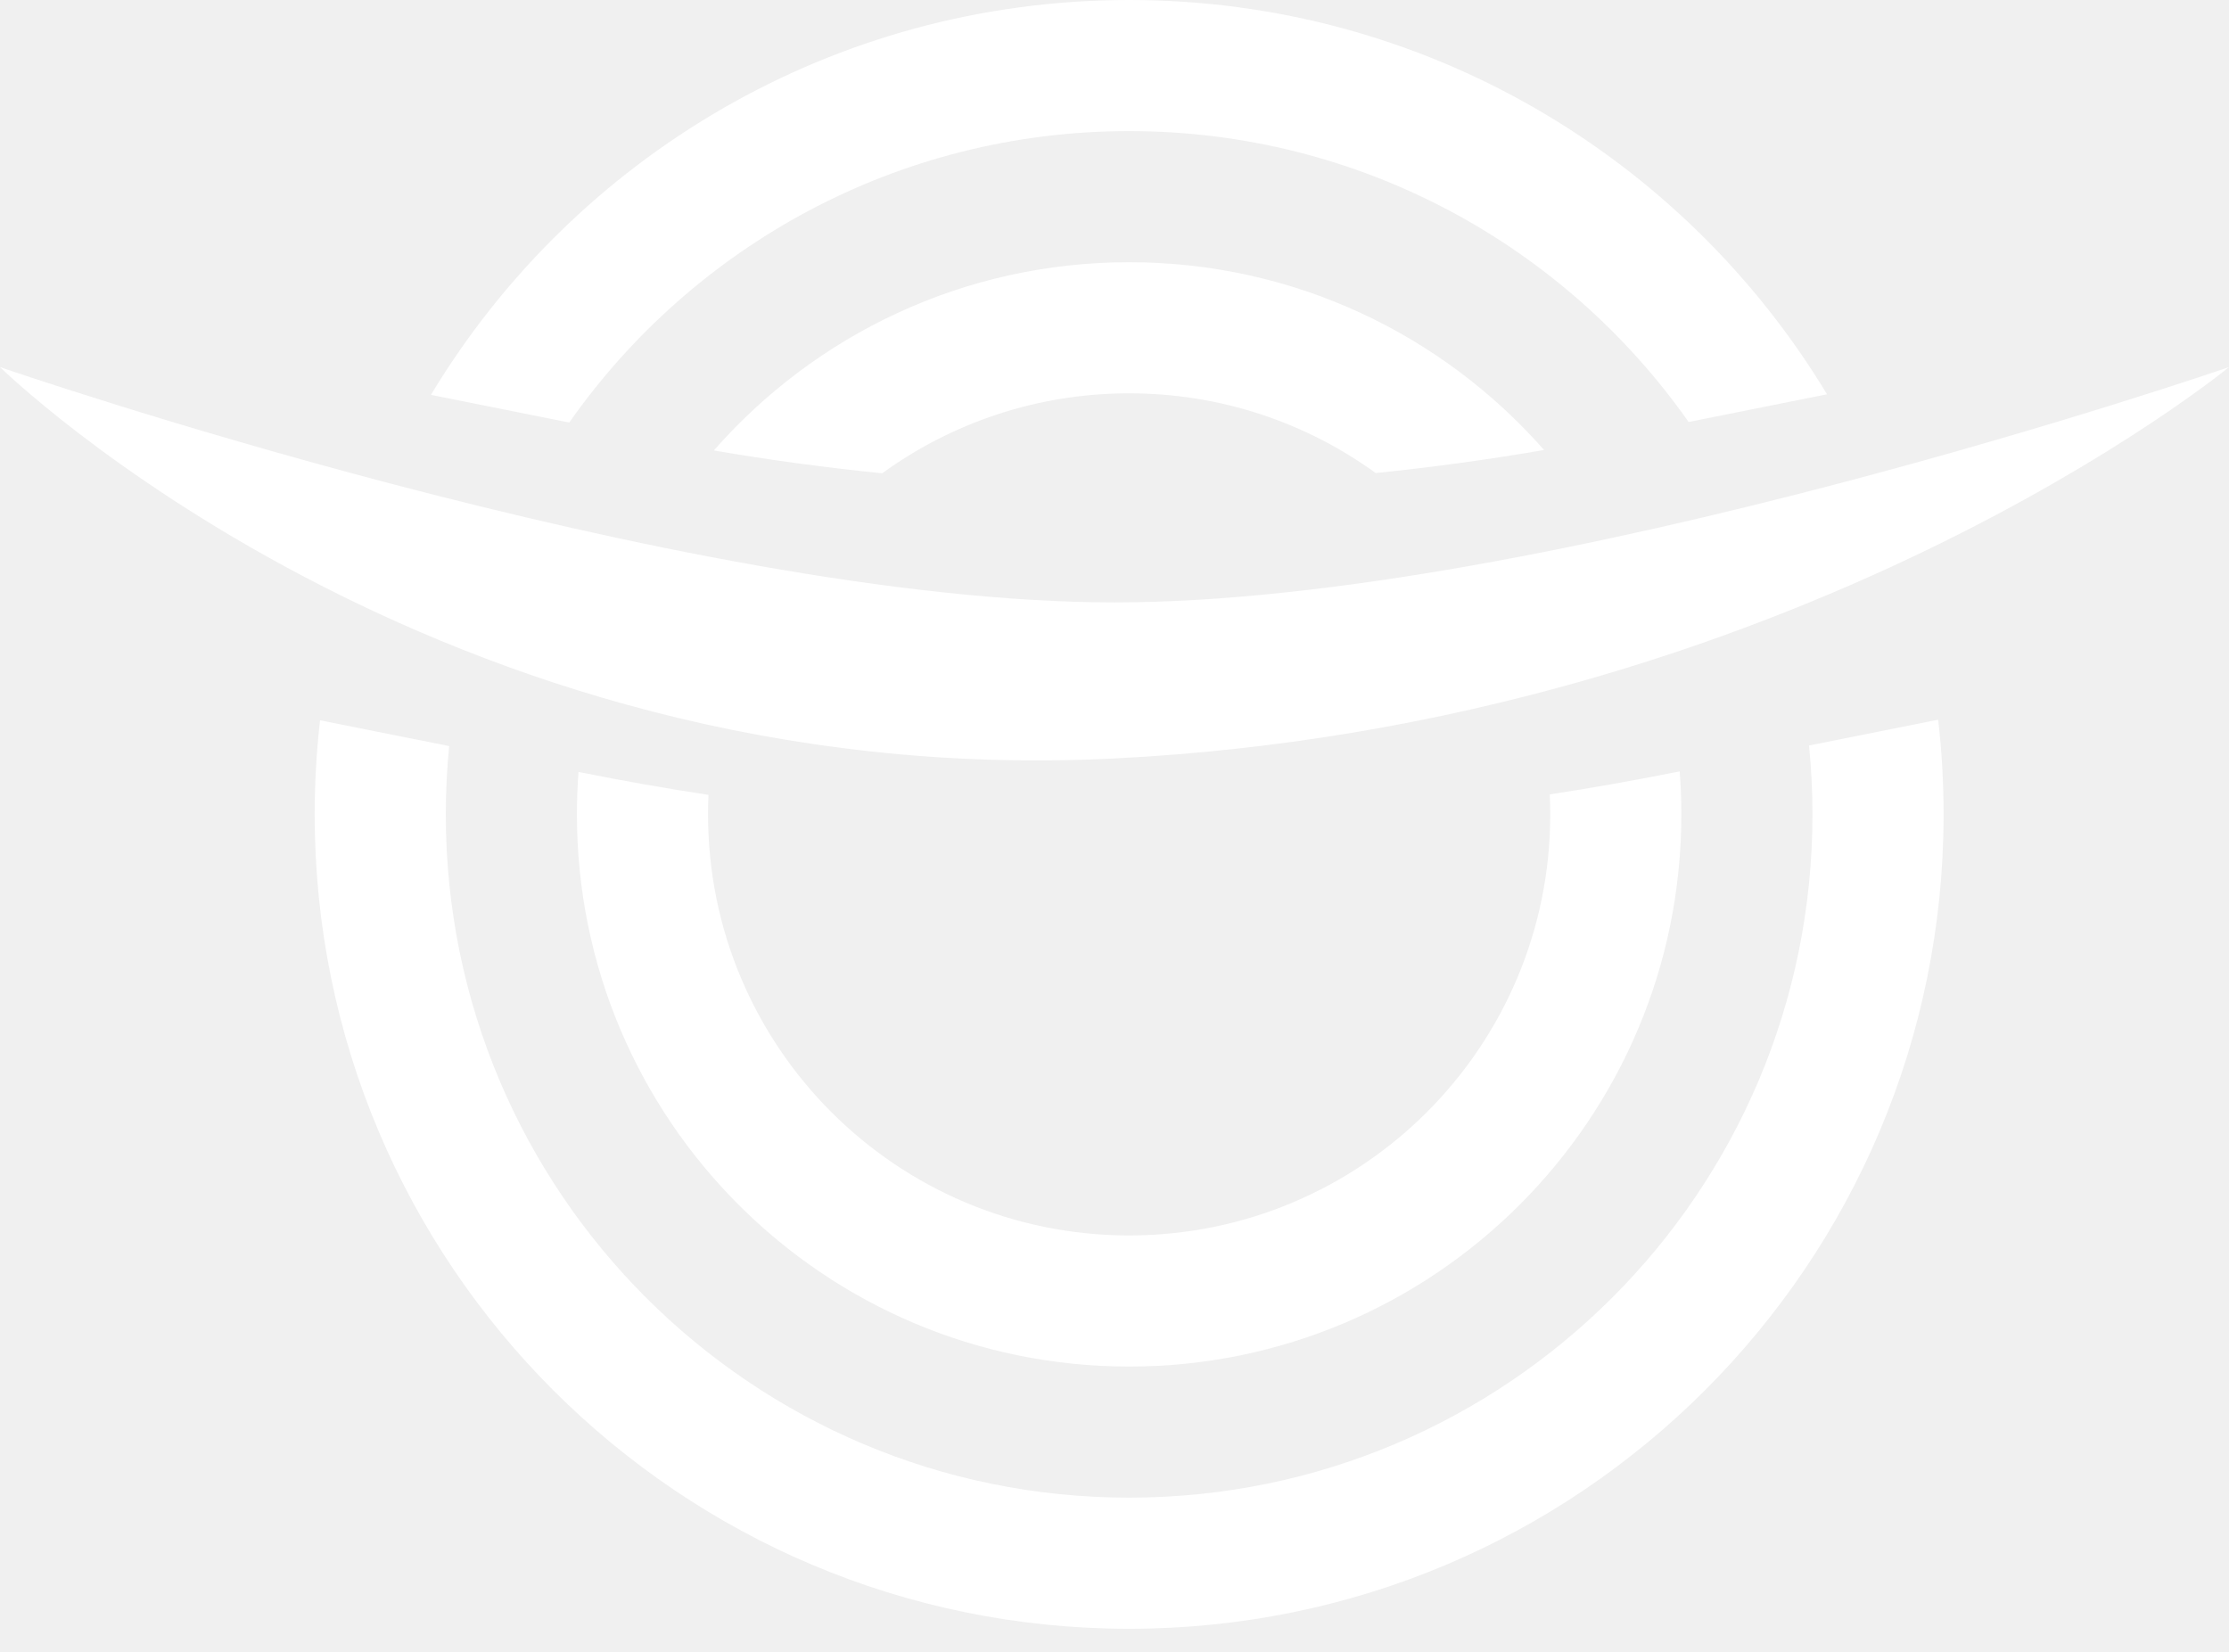
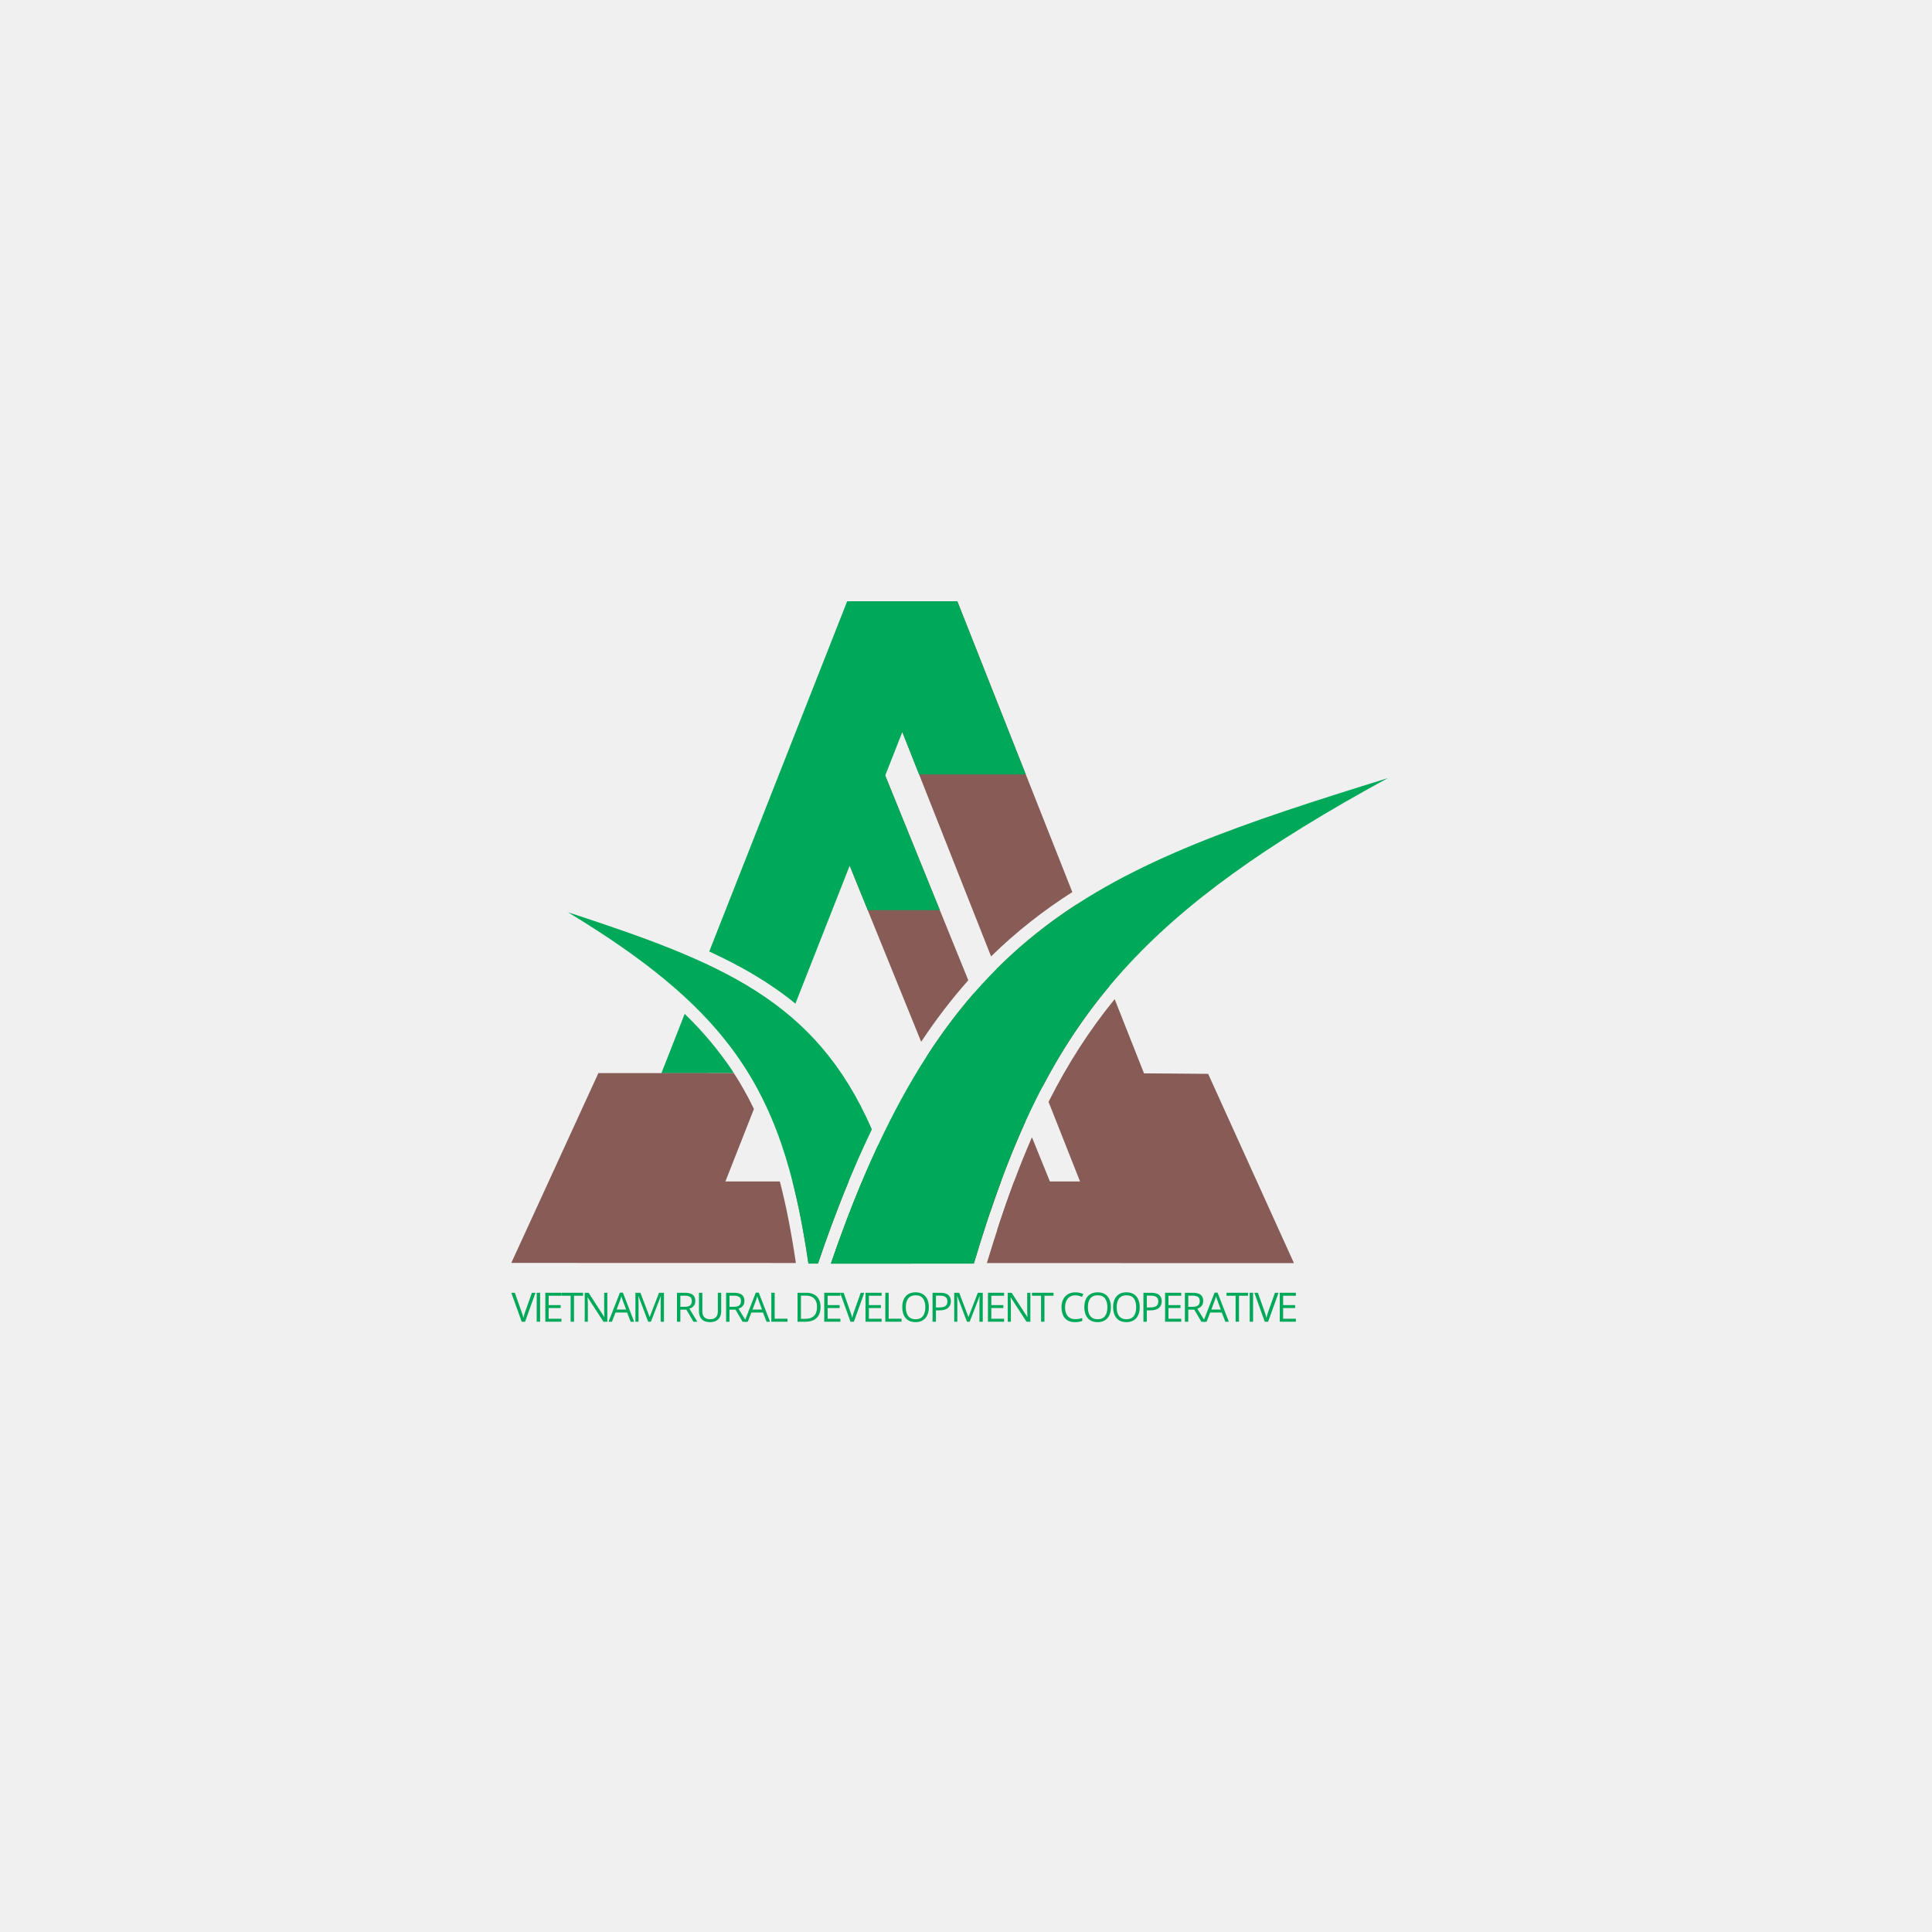
- <svg xmlns="http://www.w3.org/2000/svg" width="85" height="63" viewBox="0 0 85 63" fill="none">
-   <path fill-rule="evenodd" clip-rule="evenodd" d="M27.017 30.314C27.006 30.56 27 30.808 27 31.058C27 39.927 34.189 47.116 43.058 47.116C51.927 47.116 59.116 39.927 59.116 31.058C59.116 30.803 59.11 30.549 59.098 30.296C60.699 30.051 62.295 29.77 63.886 29.451L64.053 29.418C64.095 29.959 64.116 30.506 64.116 31.058C64.116 42.688 54.688 52.116 43.058 52.116C31.428 52.116 22 42.688 22 31.058C22 30.514 22.021 29.975 22.061 29.441L22.114 29.451C23.743 29.777 25.378 30.065 27.017 30.314ZM52.461 18.04C49.818 16.127 46.57 15 43.058 15C39.54 15 36.286 16.131 33.641 18.05C31.494 17.834 29.353 17.544 27.221 17.179C31.081 12.778 36.745 10 43.058 10C49.363 10 55.021 12.771 58.88 17.161C56.749 17.529 54.608 17.821 52.461 18.04ZM68.985 28.432C69.072 29.295 69.116 30.172 69.116 31.058C69.116 45.45 57.45 57.116 43.058 57.116C28.667 57.116 17 45.45 17 31.058C17 30.179 17.044 29.311 17.128 28.454L12.205 27.47C12.07 28.647 12 29.844 12 31.058C12 48.211 25.905 62.116 43.058 62.116C60.211 62.116 74.116 48.211 74.116 31.058C74.116 29.837 74.046 28.632 73.909 27.447L68.985 28.432ZM69.671 15.037L64.393 16.093C59.678 9.384 51.88 5 43.058 5C34.227 5 26.422 9.393 21.709 16.113L16.433 15.058C21.867 6.035 31.758 0 43.058 0C54.35 0 64.234 6.026 69.671 15.037Z" fill="white" />
-   <mask id="path-2-inside-1" fill="white">
-     <path d="M42.5 28.925C16.546 30.231 0 14 0 14C0 14 26 22.974 42.5 22.974C59 22.974 85 14 85 14C85 14 68.454 27.619 42.5 28.925Z" />
-   </mask>
-   <path d="M0 14L5.873 -3.015L-12.605 26.849L0 14ZM42.5 28.925L41.595 10.948L42.5 28.925ZM85 14L96.439 27.898L79.127 -3.015L85 14ZM0 14C-12.605 26.849 -12.6 26.855 -12.595 26.86C-12.593 26.862 -12.587 26.867 -12.584 26.871C-12.576 26.878 -12.569 26.885 -12.56 26.893C-12.544 26.909 -12.527 26.925 -12.509 26.943C-12.473 26.978 -12.432 27.017 -12.387 27.061C-12.297 27.147 -12.189 27.248 -12.064 27.365C-11.814 27.597 -11.495 27.887 -11.107 28.227C-10.333 28.906 -9.282 29.787 -7.966 30.797C-5.346 32.807 -1.615 35.375 3.117 37.872C12.559 42.854 26.401 47.758 43.405 46.903L41.595 10.948C32.645 11.398 25.237 8.839 19.917 6.033C17.268 4.635 15.241 3.227 13.948 2.235C13.307 1.743 12.863 1.366 12.631 1.162C12.515 1.061 12.454 1.004 12.448 0.999C12.446 0.997 12.458 1.008 12.484 1.033C12.497 1.045 12.513 1.061 12.533 1.081C12.544 1.09 12.555 1.101 12.566 1.113C12.572 1.119 12.579 1.125 12.585 1.131C12.588 1.134 12.593 1.139 12.595 1.141C12.6 1.145 12.605 1.15 0 14ZM43.405 46.903C59.328 46.101 72.316 41.53 81.317 37.178C85.834 34.995 89.418 32.833 91.955 31.151C93.227 30.308 94.245 29.579 94.995 29.02C95.37 28.741 95.679 28.503 95.92 28.314C96.041 28.219 96.144 28.137 96.231 28.067C96.274 28.032 96.313 28 96.348 27.972C96.365 27.958 96.382 27.945 96.397 27.932C96.404 27.926 96.412 27.92 96.419 27.914C96.422 27.911 96.428 27.907 96.429 27.906C96.434 27.902 96.439 27.898 85 14C73.561 0.102 73.566 0.099 73.57 0.095C73.572 0.093 73.576 0.089 73.579 0.087C73.586 0.082 73.591 0.077 73.597 0.073C73.608 0.063 73.618 0.055 73.628 0.047C73.647 0.032 73.661 0.02 73.673 0.011C73.695 -0.007 73.703 -0.013 73.696 -0.007C73.682 0.004 73.61 0.06 73.482 0.155C73.226 0.346 72.748 0.692 72.063 1.146C70.687 2.058 68.513 3.383 65.648 4.767C59.889 7.552 51.627 10.443 41.595 10.948L43.405 46.903ZM85 14C79.127 -3.015 79.129 -3.016 79.13 -3.016C79.131 -3.016 79.132 -3.017 79.133 -3.017C79.134 -3.017 79.135 -3.018 79.136 -3.018C79.137 -3.018 79.137 -3.018 79.135 -3.018C79.131 -3.016 79.121 -3.013 79.106 -3.008C79.074 -2.997 79.019 -2.978 78.94 -2.952C78.784 -2.899 78.537 -2.816 78.207 -2.707C77.547 -2.489 76.561 -2.169 75.317 -1.78C72.818 -1 69.327 0.039 65.375 1.075C57.005 3.268 48.283 4.974 42.5 4.974V40.974C53.217 40.974 65.745 38.193 74.5 35.899C79.111 34.691 83.151 33.487 86.043 32.585C87.494 32.132 88.668 31.751 89.494 31.478C89.908 31.341 90.235 31.232 90.468 31.153C90.584 31.114 90.677 31.082 90.744 31.059C90.778 31.047 90.806 31.038 90.828 31.031C90.838 31.027 90.847 31.024 90.855 31.021C90.859 31.02 90.862 31.019 90.865 31.018C90.867 31.017 90.868 31.017 90.869 31.016C90.871 31.016 90.873 31.015 85 14ZM42.5 4.974C36.717 4.974 27.995 3.268 19.625 1.075C15.673 0.039 12.182 -1 9.684 -1.78C8.439 -2.169 7.453 -2.489 6.793 -2.707C6.463 -2.816 6.216 -2.899 6.06 -2.952C5.981 -2.978 5.926 -2.997 5.895 -3.008C5.879 -3.013 5.869 -3.016 5.865 -3.018C5.863 -3.018 5.863 -3.018 5.864 -3.018C5.865 -3.018 5.866 -3.017 5.867 -3.017C5.868 -3.017 5.869 -3.016 5.87 -3.016C5.871 -3.016 5.873 -3.015 0 14C-5.873 31.015 -5.871 31.016 -5.869 31.016C-5.868 31.017 -5.866 31.017 -5.865 31.018C-5.862 31.019 -5.859 31.02 -5.855 31.021C-5.847 31.024 -5.838 31.027 -5.827 31.031C-5.806 31.038 -5.778 31.047 -5.744 31.059C-5.676 31.082 -5.584 31.114 -5.468 31.153C-5.235 31.232 -4.908 31.341 -4.494 31.478C-3.668 31.751 -2.494 32.132 -1.043 32.585C1.849 33.487 5.889 34.691 10.5 35.899C19.255 38.193 31.783 40.974 42.5 40.974V4.974Z" fill="white" mask="url(#path-2-inside-1)" />
+ <svg xmlns="http://www.w3.org/2000/svg" width="1080" zoomAndPan="magnify" viewBox="0 0 810 810" height="1080" preserveAspectRatio="xMidYMid meet" version="1.0">
+   <defs>
+     <g />
+     <clipPath id="adf640c301">
+       <path d="M 214.367 449 L 543 449 L 543 530 L 214.367 530 Z M 214.367 449 " clip-rule="nonzero" />
+     </clipPath>
+     <clipPath id="e2a9485391">
+       <path d="M 356 252.027 L 512 252.027 L 512 530 L 356 530 Z M 356 252.027 " clip-rule="nonzero" />
+     </clipPath>
+     <clipPath id="e0b1b2b42e">
+       <path d="M 277 252.027 L 431 252.027 L 431 450 L 277 450 Z M 277 252.027 " clip-rule="nonzero" />
+     </clipPath>
+     <clipPath id="a183984551">
+       <path d="M 348 326 L 581.867 326 L 581.867 530 L 348 530 Z M 348 326 " clip-rule="nonzero" />
+     </clipPath>
+   </defs>
+   <g clip-path="url(#adf640c301)">
+     <path fill="#875b56" d="M 506.52 450.211 L 542.496 529.574 L 413.746 529.543 C 417.434 517.355 421.176 505.992 425.16 495.336 L 484.195 495.336 L 467.625 449.914 Z M 408.379 529.516 L 387.059 529.516 C 384.699 516.973 381.984 505.609 378.949 495.336 L 419.672 495.336 C 415.723 506.023 412.008 517.355 408.379 529.516 Z M 381.809 529.516 L 348.457 529.516 C 352.672 517.266 356.977 505.902 361.402 495.336 L 373.523 495.336 C 376.676 505.578 379.422 516.914 381.809 529.516 Z M 343.031 529.516 L 338.902 529.516 C 337.074 517.059 334.922 505.758 332.266 495.336 L 355.797 495.336 C 351.434 505.934 347.16 517.297 343.031 529.516 Z M 333.68 529.516 L 214.367 529.484 L 250.875 449.914 L 296.523 449.914 L 272.344 495.336 L 326.957 495.336 C 329.672 505.727 331.824 517.031 333.68 529.516 Z M 333.68 529.516 " fill-opacity="1" fill-rule="evenodd" />
+   </g>
+   <path fill="#875b56" d="M 369.277 320.586 L 339.047 320.586 L 386.203 436.781 C 392.484 427.309 399.059 418.75 405.961 410.988 Z M 388.621 442.742 L 415.16 508.117 C 419.762 494.453 424.629 481.879 429.965 470.164 L 408.203 416.535 C 401.359 424.418 394.844 433.094 388.621 442.742 Z M 418.141 515.496 L 423.801 529.426 L 454.027 529.426 L 432.648 476.805 C 427.457 488.695 422.68 501.535 418.141 515.496 Z M 418.141 515.496 " fill-opacity="1" fill-rule="evenodd" />
+   <g clip-path="url(#e2a9485391)">
+     <path fill="#875b56" d="M 401.359 252.086 L 356.625 252.086 L 415.516 400.98 C 426.043 390.652 437.336 381.828 449.574 374.008 Z M 417.637 406.414 L 437.102 455.582 C 445.121 440.266 454.293 426.395 465.145 413.406 L 451.551 379.055 C 439.371 386.965 428.137 395.906 417.637 406.414 Z M 439.609 461.957 L 466.297 529.426 L 511.031 529.426 L 467.328 418.898 C 456.566 432.09 447.543 446.227 439.609 461.957 Z M 439.609 461.957 " fill-opacity="1" fill-rule="evenodd" />
+   </g>
+   <g clip-path="url(#e0b1b2b42e)">
+     <path fill="#00a859" d="M 356.242 362.938 L 363.82 381.59 L 394.047 381.59 L 371.133 325.133 L 378.301 306.922 L 385.316 324.66 L 430.055 324.66 L 401.359 252.086 L 355.18 252.086 L 297.352 398.918 C 310.973 405.172 322.977 412.168 333.477 420.785 Z M 287.059 425.066 L 277.297 449.914 L 307.672 449.914 C 305.844 447.023 304.754 445.52 302.66 442.742 C 298.117 436.633 292.957 430.789 287.059 425.066 Z M 287.059 425.066 " fill-opacity="1" fill-rule="evenodd" />
+   </g>
+   <path fill="#875b56" d="M 277.297 449.914 L 245.98 529.426 L 290.715 529.426 L 316.078 464.969 C 315.898 464.613 315.723 464.23 315.547 463.848 C 315.34 463.434 315.133 462.992 314.898 462.578 L 314.898 462.52 C 314.512 461.75 314.102 461.012 313.719 460.246 L 313.57 459.949 L 313.066 459.035 L 312.949 458.828 L 312.418 457.883 L 312.242 457.531 L 311.891 456.91 L 311.77 456.676 L 311.418 456.055 L 311.121 455.582 L 310.797 454.992 L 310.68 454.785 L 310.531 454.578 L 310.414 454.344 L 310.18 453.93 L 310.031 453.723 L 309.914 453.516 L 309.793 453.309 L 309.324 452.543 L 309.293 452.484 L 307.789 450.121 L 307.672 449.914 Z M 277.297 449.914 " fill-opacity="1" fill-rule="evenodd" />
+   <path fill="#00a859" d="M 381.867 529.781 C 378.18 510.359 373.668 493.98 368.215 479.992 C 361.285 494.777 354.707 511.273 348.367 529.781 Z M 365.531 473.496 C 341.91 419.191 302.039 403.402 238.137 382.477 C 270.074 401.84 291.688 419.398 306.785 439.617 C 324.688 463.641 333.297 491.207 338.93 529.781 L 342.941 529.781 C 350.105 508.59 357.598 489.965 365.531 473.496 Z M 365.531 473.496 " fill-opacity="1" fill-rule="evenodd" />
+   <g clip-path="url(#a183984551)">
+     <path fill="#00a859" d="M 581.867 326.223 C 460.164 364 397.086 387.406 348.367 529.781 L 408.289 529.781 C 424.008 477.07 441.406 439.555 470.75 406.973 C 496.406 378.465 531.145 353.848 581.867 326.223 Z M 581.867 326.223 " fill-opacity="1" fill-rule="evenodd" />
+   </g>
+   <g fill="#00a959" fill-opacity="1">
+     <g transform="translate(214.3664, 554.1393)">
+       <g>
+         <path d="M 10.141 -12.141 L 5.781 0 L 4.359 0 L 0 -12.141 L 1.484 -12.141 L 4.312 -4.141 C 4.426 -3.816 4.531 -3.508 4.625 -3.219 C 4.719 -2.926 4.801 -2.645 4.875 -2.375 C 4.945 -2.102 5.008 -1.836 5.062 -1.578 C 5.113 -1.836 5.176 -2.102 5.25 -2.375 C 5.32 -2.656 5.406 -2.941 5.5 -3.234 C 5.594 -3.523 5.695 -3.836 5.812 -4.172 L 8.641 -12.141 Z M 10.141 -12.141 " />
+       </g>
+     </g>
+   </g>
+   <g fill="#00a959" fill-opacity="1">
+     <g transform="translate(223.358, 554.1393)">
+       <g>
+         <path d="M 1.656 0 L 1.656 -12.141 L 3.078 -12.141 L 3.078 0 Z M 1.656 0 " />
+       </g>
+     </g>
+   </g>
+   <g fill="#00a959" fill-opacity="1">
+     <g transform="translate(226.9648, 554.1393)">
+       <g>
+         <path d="M 8.422 0 L 1.656 0 L 1.656 -12.141 L 8.422 -12.141 L 8.422 -10.891 L 3.078 -10.891 L 3.078 -6.969 L 8.109 -6.969 L 8.109 -5.734 L 3.078 -5.734 L 3.078 -1.25 L 8.422 -1.25 Z M 8.422 0 " />
+       </g>
+     </g>
+   </g>
+   <g fill="#00a959" fill-opacity="1">
+     <g transform="translate(235.2677, 554.1393)">
+       <g>
+         <path d="M 5.391 0 L 3.969 0 L 3.969 -10.891 L 0.156 -10.891 L 0.156 -12.141 L 9.188 -12.141 L 9.188 -10.891 L 5.391 -10.891 Z M 5.391 0 " />
+       </g>
+     </g>
+   </g>
+   <g fill="#00a959" fill-opacity="1">
+     <g transform="translate(243.4876, 554.1393)">
+       <g>
+         <path d="M 11.141 0 L 9.516 0 L 2.906 -10.188 L 2.844 -10.188 C 2.852 -9.914 2.867 -9.609 2.891 -9.266 C 2.922 -8.922 2.941 -8.551 2.953 -8.156 C 2.961 -7.77 2.969 -7.375 2.969 -6.969 L 2.969 0 L 1.656 0 L 1.656 -12.141 L 3.281 -12.141 L 9.875 -1.969 L 9.922 -1.969 C 9.91 -2.164 9.895 -2.441 9.875 -2.797 C 9.863 -3.16 9.848 -3.547 9.828 -3.953 C 9.816 -4.367 9.812 -4.754 9.812 -5.109 L 9.812 -12.141 L 11.141 -12.141 Z M 11.141 0 " />
+       </g>
+     </g>
+   </g>
+   <g fill="#00a959" fill-opacity="1">
+     <g transform="translate(255.1425, 554.1393)">
+       <g>
+         <path d="M 9.266 0 L 7.781 -3.859 L 2.906 -3.859 L 1.422 0 L 0 0 L 4.75 -12.188 L 6.016 -12.188 L 10.734 0 Z M 7.359 -5.109 L 5.938 -8.938 C 5.906 -9.031 5.848 -9.191 5.766 -9.422 C 5.691 -9.648 5.613 -9.883 5.531 -10.125 C 5.457 -10.375 5.398 -10.57 5.359 -10.719 C 5.297 -10.488 5.234 -10.258 5.172 -10.031 C 5.109 -9.812 5.047 -9.602 4.984 -9.406 C 4.922 -9.219 4.867 -9.062 4.828 -8.938 L 3.391 -5.109 Z M 7.359 -5.109 " />
+       </g>
+     </g>
+   </g>
+   <g fill="#00a959" fill-opacity="1">
+     <g transform="translate(264.748, 554.1393)">
+       <g>
+         <path d="M 7 0 L 2.922 -10.734 L 2.859 -10.734 C 2.879 -10.516 2.895 -10.238 2.906 -9.906 C 2.926 -9.582 2.941 -9.227 2.953 -8.844 C 2.961 -8.457 2.969 -8.066 2.969 -7.672 L 2.969 0 L 1.656 0 L 1.656 -12.141 L 3.75 -12.141 L 7.594 -2.047 L 7.656 -2.047 L 11.562 -12.141 L 13.625 -12.141 L 13.625 0 L 12.234 0 L 12.234 -7.766 C 12.234 -8.129 12.238 -8.488 12.25 -8.844 C 12.258 -9.207 12.27 -9.551 12.281 -9.875 C 12.301 -10.207 12.32 -10.488 12.344 -10.719 L 12.281 -10.719 L 8.156 0 Z M 7 0 " />
+       </g>
+     </g>
+   </g>
+   <g fill="#00a959" fill-opacity="1">
+     <g transform="translate(278.892, 554.1393)">
+       <g />
+     </g>
+   </g>
+   <g fill="#00a959" fill-opacity="1">
+     <g transform="translate(282.1669, 554.1393)">
+       <g>
+         <path d="M 4.938 -12.141 C 5.938 -12.141 6.758 -12.016 7.406 -11.766 C 8.062 -11.516 8.547 -11.141 8.859 -10.641 C 9.18 -10.141 9.344 -9.5 9.344 -8.719 C 9.344 -8.07 9.227 -7.535 9 -7.109 C 8.77 -6.68 8.461 -6.332 8.078 -6.062 C 7.703 -5.801 7.301 -5.598 6.875 -5.453 L 10.203 0 L 8.562 0 L 5.594 -5.062 L 3.078 -5.062 L 3.078 0 L 1.656 0 L 1.656 -12.141 Z M 4.859 -10.922 L 3.078 -10.922 L 3.078 -6.266 L 5 -6.266 C 5.988 -6.266 6.719 -6.461 7.188 -6.859 C 7.656 -7.266 7.891 -7.863 7.891 -8.656 C 7.891 -9.477 7.641 -10.062 7.141 -10.406 C 6.648 -10.75 5.891 -10.922 4.859 -10.922 Z M 4.859 -10.922 " />
+       </g>
+     </g>
+   </g>
+   <g fill="#00a959" fill-opacity="1">
+     <g transform="translate(291.5152, 554.1393)">
+       <g>
+         <path d="M 10.844 -12.141 L 10.844 -4.281 C 10.844 -3.426 10.664 -2.66 10.312 -1.984 C 9.969 -1.316 9.445 -0.789 8.75 -0.406 C 8.062 -0.02 7.191 0.172 6.141 0.172 C 4.641 0.172 3.492 -0.234 2.703 -1.047 C 1.922 -1.867 1.531 -2.957 1.531 -4.312 L 1.531 -12.141 L 2.953 -12.141 L 2.953 -4.281 C 2.953 -3.25 3.223 -2.453 3.766 -1.891 C 4.316 -1.328 5.133 -1.047 6.219 -1.047 C 6.957 -1.047 7.562 -1.18 8.031 -1.453 C 8.508 -1.723 8.863 -2.098 9.094 -2.578 C 9.32 -3.066 9.438 -3.629 9.438 -4.266 L 9.438 -12.141 Z M 10.844 -12.141 " />
+       </g>
+     </g>
+   </g>
+   <g fill="#00a959" fill-opacity="1">
+     <g transform="translate(302.7636, 554.1393)">
+       <g>
+         <path d="M 4.938 -12.141 C 5.938 -12.141 6.758 -12.016 7.406 -11.766 C 8.062 -11.516 8.547 -11.141 8.859 -10.641 C 9.18 -10.141 9.344 -9.5 9.344 -8.719 C 9.344 -8.07 9.227 -7.535 9 -7.109 C 8.77 -6.68 8.461 -6.332 8.078 -6.062 C 7.703 -5.801 7.301 -5.598 6.875 -5.453 L 10.203 0 L 8.562 0 L 5.594 -5.062 L 3.078 -5.062 L 3.078 0 L 1.656 0 L 1.656 -12.141 Z M 4.859 -10.922 L 3.078 -10.922 L 3.078 -6.266 L 5 -6.266 C 5.988 -6.266 6.719 -6.461 7.188 -6.859 C 7.656 -7.266 7.891 -7.863 7.891 -8.656 C 7.891 -9.477 7.641 -10.062 7.141 -10.406 C 6.648 -10.75 5.891 -10.922 4.859 -10.922 Z M 4.859 -10.922 " />
+       </g>
+     </g>
+   </g>
+   <g fill="#00a959" fill-opacity="1">
+     <g transform="translate(312.1119, 554.1393)">
+       <g>
+         <path d="M 9.266 0 L 7.781 -3.859 L 2.906 -3.859 L 1.422 0 L 0 0 L 4.75 -12.188 L 6.016 -12.188 L 10.734 0 Z M 7.359 -5.109 L 5.938 -8.938 C 5.906 -9.031 5.848 -9.191 5.766 -9.422 C 5.691 -9.648 5.613 -9.883 5.531 -10.125 C 5.457 -10.375 5.398 -10.57 5.359 -10.719 C 5.297 -10.488 5.234 -10.258 5.172 -10.031 C 5.109 -9.812 5.047 -9.602 4.984 -9.406 C 4.922 -9.219 4.867 -9.062 4.828 -8.938 L 3.391 -5.109 Z M 7.359 -5.109 " />
+       </g>
+     </g>
+   </g>
+   <g fill="#00a959" fill-opacity="1">
+     <g transform="translate(321.7174, 554.1393)">
+       <g>
+         <path d="M 1.656 0 L 1.656 -12.141 L 3.078 -12.141 L 3.078 -1.266 L 8.453 -1.266 L 8.453 0 Z M 1.656 0 " />
+       </g>
+     </g>
+   </g>
+   <g fill="#00a959" fill-opacity="1">
+     <g transform="translate(329.4478, 554.1393)">
+       <g />
+     </g>
+   </g>
+   <g fill="#00a959" fill-opacity="1">
+     <g transform="translate(332.7228, 554.1393)">
+       <g>
+         <path d="M 11.297 -6.188 C 11.297 -4.82 11.047 -3.68 10.547 -2.766 C 10.047 -1.848 9.32 -1.156 8.375 -0.688 C 7.438 -0.227 6.297 0 4.953 0 L 1.656 0 L 1.656 -12.141 L 5.328 -12.141 C 6.555 -12.141 7.613 -11.91 8.5 -11.453 C 9.395 -11.004 10.082 -10.336 10.562 -9.453 C 11.051 -8.578 11.297 -7.488 11.297 -6.188 Z M 9.812 -6.141 C 9.812 -7.223 9.629 -8.117 9.266 -8.828 C 8.898 -9.535 8.367 -10.062 7.672 -10.406 C 6.973 -10.758 6.117 -10.938 5.109 -10.938 L 3.078 -10.938 L 3.078 -1.219 L 4.797 -1.219 C 6.461 -1.219 7.711 -1.629 8.547 -2.453 C 9.391 -3.273 9.812 -4.504 9.812 -6.141 Z M 9.812 -6.141 " />
+       </g>
+     </g>
+   </g>
+   <g fill="#00a959" fill-opacity="1">
+     <g transform="translate(343.913, 554.1393)">
+       <g>
+         <path d="M 8.422 0 L 1.656 0 L 1.656 -12.141 L 8.422 -12.141 L 8.422 -10.891 L 3.078 -10.891 L 3.078 -6.969 L 8.109 -6.969 L 8.109 -5.734 L 3.078 -5.734 L 3.078 -1.25 L 8.422 -1.25 Z M 8.422 0 " />
+       </g>
+     </g>
+   </g>
+   <g fill="#00a959" fill-opacity="1">
+     <g transform="translate(352.2159, 554.1393)">
+       <g>
+         <path d="M 10.141 -12.141 L 5.781 0 L 4.359 0 L 0 -12.141 L 1.484 -12.141 L 4.312 -4.141 C 4.426 -3.816 4.531 -3.508 4.625 -3.219 C 4.719 -2.926 4.801 -2.645 4.875 -2.375 C 4.945 -2.102 5.008 -1.836 5.062 -1.578 C 5.113 -1.836 5.176 -2.102 5.25 -2.375 C 5.32 -2.656 5.406 -2.941 5.5 -3.234 C 5.594 -3.523 5.695 -3.836 5.812 -4.172 L 8.641 -12.141 Z M 10.141 -12.141 " />
+       </g>
+     </g>
+   </g>
+   <g fill="#00a959" fill-opacity="1">
+     <g transform="translate(361.2075, 554.1393)">
+       <g>
+         <path d="M 8.422 0 L 1.656 0 L 1.656 -12.141 L 8.422 -12.141 L 8.422 -10.891 L 3.078 -10.891 L 3.078 -6.969 L 8.109 -6.969 L 8.109 -5.734 L 3.078 -5.734 L 3.078 -1.25 L 8.422 -1.25 Z M 8.422 0 " />
+       </g>
+     </g>
+   </g>
+   <g fill="#00a959" fill-opacity="1">
+     <g transform="translate(369.5104, 554.1393)">
+       <g>
+         <path d="M 1.656 0 L 1.656 -12.141 L 3.078 -12.141 L 3.078 -1.266 L 8.453 -1.266 L 8.453 0 Z M 1.656 0 " />
+       </g>
+     </g>
+   </g>
+   <g fill="#00a959" fill-opacity="1">
+     <g transform="translate(377.2408, 554.1393)">
+       <g>
+         <path d="M 12.188 -6.078 C 12.188 -5.148 12.066 -4.301 11.828 -3.531 C 11.586 -2.758 11.234 -2.098 10.766 -1.547 C 10.297 -1.004 9.719 -0.582 9.031 -0.281 C 8.344 0.02 7.539 0.172 6.625 0.172 C 5.688 0.172 4.863 0.02 4.156 -0.281 C 3.457 -0.582 2.879 -1.008 2.422 -1.562 C 1.961 -2.113 1.613 -2.773 1.375 -3.547 C 1.145 -4.316 1.031 -5.164 1.031 -6.094 C 1.031 -7.332 1.234 -8.422 1.641 -9.359 C 2.055 -10.297 2.68 -11.023 3.516 -11.547 C 4.348 -12.066 5.395 -12.328 6.656 -12.328 C 7.852 -12.328 8.863 -12.066 9.688 -11.547 C 10.508 -11.035 11.129 -10.312 11.547 -9.375 C 11.973 -8.445 12.188 -7.348 12.188 -6.078 Z M 2.531 -6.078 C 2.531 -5.055 2.676 -4.164 2.969 -3.406 C 3.258 -2.656 3.707 -2.07 4.312 -1.656 C 4.914 -1.25 5.688 -1.047 6.625 -1.047 C 7.562 -1.047 8.332 -1.25 8.938 -1.656 C 9.539 -2.07 9.984 -2.656 10.266 -3.406 C 10.555 -4.164 10.703 -5.055 10.703 -6.078 C 10.703 -7.648 10.375 -8.875 9.719 -9.75 C 9.062 -10.633 8.039 -11.078 6.656 -11.078 C 5.707 -11.078 4.926 -10.875 4.312 -10.469 C 3.707 -10.07 3.258 -9.5 2.969 -8.75 C 2.676 -8.008 2.531 -7.117 2.531 -6.078 Z M 2.531 -6.078 " />
+       </g>
+     </g>
+   </g>
+   <g fill="#00a959" fill-opacity="1">
+     <g transform="translate(389.3188, 554.1393)">
+       <g>
+         <path d="M 4.828 -12.141 C 6.398 -12.141 7.547 -11.832 8.266 -11.219 C 8.984 -10.602 9.344 -9.727 9.344 -8.594 C 9.344 -8.07 9.258 -7.582 9.094 -7.125 C 8.926 -6.664 8.656 -6.258 8.281 -5.906 C 7.906 -5.551 7.41 -5.27 6.797 -5.062 C 6.18 -4.863 5.43 -4.766 4.547 -4.766 L 3.078 -4.766 L 3.078 0 L 1.656 0 L 1.656 -12.141 Z M 4.703 -10.938 L 3.078 -10.938 L 3.078 -5.984 L 4.391 -5.984 C 5.16 -5.984 5.805 -6.066 6.328 -6.234 C 6.848 -6.398 7.238 -6.672 7.5 -7.047 C 7.758 -7.422 7.891 -7.914 7.891 -8.531 C 7.891 -9.344 7.629 -9.945 7.109 -10.344 C 6.598 -10.738 5.797 -10.938 4.703 -10.938 Z M 4.703 -10.938 " />
+       </g>
+     </g>
+   </g>
+   <g fill="#00a959" fill-opacity="1">
+     <g transform="translate(398.4016, 554.1393)">
+       <g>
+         <path d="M 7 0 L 2.922 -10.734 L 2.859 -10.734 C 2.879 -10.516 2.895 -10.238 2.906 -9.906 C 2.926 -9.582 2.941 -9.227 2.953 -8.844 C 2.961 -8.457 2.969 -8.066 2.969 -7.672 L 2.969 0 L 1.656 0 L 1.656 -12.141 L 3.75 -12.141 L 7.594 -2.047 L 7.656 -2.047 L 11.562 -12.141 L 13.625 -12.141 L 13.625 0 L 12.234 0 L 12.234 -7.766 C 12.234 -8.129 12.238 -8.488 12.25 -8.844 C 12.258 -9.207 12.27 -9.551 12.281 -9.875 C 12.301 -10.207 12.32 -10.488 12.344 -10.719 L 12.281 -10.719 L 8.156 0 Z M 7 0 " />
+       </g>
+     </g>
+   </g>
+   <g fill="#00a959" fill-opacity="1">
+     <g transform="translate(412.5456, 554.1393)">
+       <g>
+         <path d="M 8.422 0 L 1.656 0 L 1.656 -12.141 L 8.422 -12.141 L 8.422 -10.891 L 3.078 -10.891 L 3.078 -6.969 L 8.109 -6.969 L 8.109 -5.734 L 3.078 -5.734 L 3.078 -1.25 L 8.422 -1.25 Z M 8.422 0 " />
+       </g>
+     </g>
+   </g>
+   <g fill="#00a959" fill-opacity="1">
+     <g transform="translate(420.8485, 554.1393)">
+       <g>
+         <path d="M 11.141 0 L 9.516 0 L 2.906 -10.188 L 2.844 -10.188 C 2.852 -9.914 2.867 -9.609 2.891 -9.266 C 2.922 -8.922 2.941 -8.551 2.953 -8.156 C 2.961 -7.77 2.969 -7.375 2.969 -6.969 L 2.969 0 L 1.656 0 L 1.656 -12.141 L 3.281 -12.141 L 9.875 -1.969 L 9.922 -1.969 C 9.91 -2.164 9.895 -2.441 9.875 -2.797 C 9.863 -3.16 9.848 -3.547 9.828 -3.953 C 9.816 -4.367 9.812 -4.754 9.812 -5.109 L 9.812 -12.141 L 11.141 -12.141 Z M 11.141 0 " />
+       </g>
+     </g>
+   </g>
+   <g fill="#00a959" fill-opacity="1">
+     <g transform="translate(432.5034, 554.1393)">
+       <g>
+         <path d="M 5.391 0 L 3.969 0 L 3.969 -10.891 L 0.156 -10.891 L 0.156 -12.141 L 9.188 -12.141 L 9.188 -10.891 L 5.391 -10.891 Z M 5.391 0 " />
+       </g>
+     </g>
+   </g>
+   <g fill="#00a959" fill-opacity="1">
+     <g transform="translate(440.7233, 554.1393)">
+       <g />
+     </g>
+   </g>
+   <g fill="#00a959" fill-opacity="1">
+     <g transform="translate(444.007, 554.1393)">
+       <g>
+         <path d="M 6.844 -11.062 C 6.176 -11.062 5.57 -10.945 5.031 -10.719 C 4.5 -10.488 4.047 -10.156 3.672 -9.719 C 3.305 -9.289 3.023 -8.77 2.828 -8.156 C 2.629 -7.539 2.531 -6.848 2.531 -6.078 C 2.531 -5.055 2.688 -4.172 3 -3.422 C 3.32 -2.672 3.797 -2.094 4.422 -1.688 C 5.055 -1.281 5.852 -1.078 6.812 -1.078 C 7.352 -1.078 7.863 -1.117 8.344 -1.203 C 8.82 -1.297 9.285 -1.41 9.734 -1.547 L 9.734 -0.328 C 9.297 -0.16 8.832 -0.035 8.344 0.047 C 7.852 0.129 7.273 0.172 6.609 0.172 C 5.367 0.172 4.336 -0.082 3.516 -0.594 C 2.691 -1.113 2.07 -1.836 1.656 -2.766 C 1.238 -3.703 1.031 -4.805 1.031 -6.078 C 1.031 -7.004 1.16 -7.848 1.422 -8.609 C 1.68 -9.367 2.055 -10.023 2.547 -10.578 C 3.047 -11.129 3.656 -11.555 4.375 -11.859 C 5.102 -12.16 5.93 -12.312 6.859 -12.312 C 7.473 -12.312 8.066 -12.25 8.641 -12.125 C 9.211 -12 9.727 -11.828 10.188 -11.609 L 9.625 -10.406 C 9.238 -10.582 8.812 -10.734 8.344 -10.859 C 7.883 -10.992 7.383 -11.062 6.844 -11.062 Z M 6.844 -11.062 " />
+       </g>
+     </g>
+   </g>
+   <g fill="#00a959" fill-opacity="1">
+     <g transform="translate(453.5711, 554.1393)">
+       <g>
+         <path d="M 12.188 -6.078 C 12.188 -5.148 12.066 -4.301 11.828 -3.531 C 11.586 -2.758 11.234 -2.098 10.766 -1.547 C 10.297 -1.004 9.719 -0.582 9.031 -0.281 C 8.344 0.02 7.539 0.172 6.625 0.172 C 5.688 0.172 4.863 0.02 4.156 -0.281 C 3.457 -0.582 2.879 -1.008 2.422 -1.562 C 1.961 -2.113 1.613 -2.773 1.375 -3.547 C 1.145 -4.316 1.031 -5.164 1.031 -6.094 C 1.031 -7.332 1.234 -8.422 1.641 -9.359 C 2.055 -10.297 2.68 -11.023 3.516 -11.547 C 4.348 -12.066 5.395 -12.328 6.656 -12.328 C 7.852 -12.328 8.863 -12.066 9.688 -11.547 C 10.508 -11.035 11.129 -10.312 11.547 -9.375 C 11.973 -8.445 12.188 -7.348 12.188 -6.078 Z M 2.531 -6.078 C 2.531 -5.055 2.676 -4.164 2.969 -3.406 C 3.258 -2.656 3.707 -2.07 4.312 -1.656 C 4.914 -1.25 5.688 -1.047 6.625 -1.047 C 7.562 -1.047 8.332 -1.25 8.938 -1.656 C 9.539 -2.07 9.984 -2.656 10.266 -3.406 C 10.555 -4.164 10.703 -5.055 10.703 -6.078 C 10.703 -7.648 10.375 -8.875 9.719 -9.75 C 9.062 -10.633 8.039 -11.078 6.656 -11.078 C 5.707 -11.078 4.926 -10.875 4.312 -10.469 C 3.707 -10.07 3.258 -9.5 2.969 -8.75 C 2.676 -8.008 2.531 -7.117 2.531 -6.078 Z M 2.531 -6.078 " />
+       </g>
+     </g>
+   </g>
+   <g fill="#00a959" fill-opacity="1">
+     <g transform="translate(465.6491, 554.1393)">
+       <g>
+         <path d="M 12.188 -6.078 C 12.188 -5.148 12.066 -4.301 11.828 -3.531 C 11.586 -2.758 11.234 -2.098 10.766 -1.547 C 10.297 -1.004 9.719 -0.582 9.031 -0.281 C 8.344 0.02 7.539 0.172 6.625 0.172 C 5.688 0.172 4.863 0.02 4.156 -0.281 C 3.457 -0.582 2.879 -1.008 2.422 -1.562 C 1.961 -2.113 1.613 -2.773 1.375 -3.547 C 1.145 -4.316 1.031 -5.164 1.031 -6.094 C 1.031 -7.332 1.234 -8.422 1.641 -9.359 C 2.055 -10.297 2.68 -11.023 3.516 -11.547 C 4.348 -12.066 5.395 -12.328 6.656 -12.328 C 7.852 -12.328 8.863 -12.066 9.688 -11.547 C 10.508 -11.035 11.129 -10.312 11.547 -9.375 C 11.973 -8.445 12.188 -7.348 12.188 -6.078 Z M 2.531 -6.078 C 2.531 -5.055 2.676 -4.164 2.969 -3.406 C 3.258 -2.656 3.707 -2.07 4.312 -1.656 C 4.914 -1.25 5.688 -1.047 6.625 -1.047 C 7.562 -1.047 8.332 -1.25 8.938 -1.656 C 9.539 -2.07 9.984 -2.656 10.266 -3.406 C 10.555 -4.164 10.703 -5.055 10.703 -6.078 C 10.703 -7.648 10.375 -8.875 9.719 -9.75 C 9.062 -10.633 8.039 -11.078 6.656 -11.078 C 5.707 -11.078 4.926 -10.875 4.312 -10.469 C 3.707 -10.07 3.258 -9.5 2.969 -8.75 C 2.676 -8.008 2.531 -7.117 2.531 -6.078 Z M 2.531 -6.078 " />
+       </g>
+     </g>
+   </g>
+   <g fill="#00a959" fill-opacity="1">
+     <g transform="translate(477.7271, 554.1393)">
+       <g>
+         <path d="M 4.828 -12.141 C 6.398 -12.141 7.547 -11.832 8.266 -11.219 C 8.984 -10.602 9.344 -9.727 9.344 -8.594 C 9.344 -8.07 9.258 -7.582 9.094 -7.125 C 8.926 -6.664 8.656 -6.258 8.281 -5.906 C 7.906 -5.551 7.41 -5.27 6.797 -5.062 C 6.18 -4.863 5.43 -4.766 4.547 -4.766 L 3.078 -4.766 L 3.078 0 L 1.656 0 L 1.656 -12.141 Z M 4.703 -10.938 L 3.078 -10.938 L 3.078 -5.984 L 4.391 -5.984 C 5.16 -5.984 5.805 -6.066 6.328 -6.234 C 6.848 -6.398 7.238 -6.672 7.5 -7.047 C 7.758 -7.422 7.891 -7.914 7.891 -8.531 C 7.891 -9.344 7.629 -9.945 7.109 -10.344 C 6.598 -10.738 5.797 -10.938 4.703 -10.938 Z M 4.703 -10.938 " />
+       </g>
+     </g>
+   </g>
+   <g fill="#00a959" fill-opacity="1">
+     <g transform="translate(486.8099, 554.1393)">
+       <g>
+         <path d="M 8.422 0 L 1.656 0 L 1.656 -12.141 L 8.422 -12.141 L 8.422 -10.891 L 3.078 -10.891 L 3.078 -6.969 L 8.109 -6.969 L 8.109 -5.734 L 3.078 -5.734 L 3.078 -1.25 L 8.422 -1.25 Z M 8.422 0 " />
+       </g>
+     </g>
+   </g>
+   <g fill="#00a959" fill-opacity="1">
+     <g transform="translate(495.1128, 554.1393)">
+       <g>
+         <path d="M 4.938 -12.141 C 5.938 -12.141 6.758 -12.016 7.406 -11.766 C 8.062 -11.516 8.547 -11.141 8.859 -10.641 C 9.18 -10.141 9.344 -9.5 9.344 -8.719 C 9.344 -8.07 9.227 -7.535 9 -7.109 C 8.77 -6.68 8.461 -6.332 8.078 -6.062 C 7.703 -5.801 7.301 -5.598 6.875 -5.453 L 10.203 0 L 8.562 0 L 5.594 -5.062 L 3.078 -5.062 L 3.078 0 L 1.656 0 L 1.656 -12.141 Z M 4.859 -10.922 L 3.078 -10.922 L 3.078 -6.266 L 5 -6.266 C 5.988 -6.266 6.719 -6.461 7.188 -6.859 C 7.656 -7.266 7.891 -7.863 7.891 -8.656 C 7.891 -9.477 7.641 -10.062 7.141 -10.406 C 6.648 -10.75 5.891 -10.922 4.859 -10.922 Z M 4.859 -10.922 " />
+       </g>
+     </g>
+   </g>
+   <g fill="#00a959" fill-opacity="1">
+     <g transform="translate(504.4611, 554.1393)">
+       <g>
+         <path d="M 9.266 0 L 7.781 -3.859 L 2.906 -3.859 L 1.422 0 L 0 0 L 4.75 -12.188 L 6.016 -12.188 L 10.734 0 Z M 7.359 -5.109 L 5.938 -8.938 C 5.906 -9.031 5.848 -9.191 5.766 -9.422 C 5.691 -9.648 5.613 -9.883 5.531 -10.125 C 5.457 -10.375 5.398 -10.57 5.359 -10.719 C 5.297 -10.488 5.234 -10.258 5.172 -10.031 C 5.109 -9.812 5.047 -9.602 4.984 -9.406 C 4.922 -9.219 4.867 -9.062 4.828 -8.938 L 3.391 -5.109 Z M 7.359 -5.109 " />
+       </g>
+     </g>
+   </g>
+   <g fill="#00a959" fill-opacity="1">
+     <g transform="translate(514.0667, 554.1393)">
+       <g>
+         <path d="M 5.391 0 L 3.969 0 L 3.969 -10.891 L 0.156 -10.891 L 0.156 -12.141 L 9.188 -12.141 L 9.188 -10.891 L 5.391 -10.891 Z M 5.391 0 " />
+       </g>
+     </g>
+   </g>
+   <g fill="#00a959" fill-opacity="1">
+     <g transform="translate(522.2866, 554.1393)">
+       <g>
+         <path d="M 1.656 0 L 1.656 -12.141 L 3.078 -12.141 L 3.078 0 Z M 1.656 0 " />
+       </g>
+     </g>
+   </g>
+   <g fill="#00a959" fill-opacity="1">
+     <g transform="translate(525.8934, 554.1393)">
+       <g>
+         <path d="M 10.141 -12.141 L 5.781 0 L 4.359 0 L 0 -12.141 L 1.484 -12.141 L 4.312 -4.141 C 4.426 -3.816 4.531 -3.508 4.625 -3.219 C 4.719 -2.926 4.801 -2.645 4.875 -2.375 C 4.945 -2.102 5.008 -1.836 5.062 -1.578 C 5.113 -1.836 5.176 -2.102 5.25 -2.375 C 5.32 -2.656 5.406 -2.941 5.5 -3.234 C 5.594 -3.523 5.695 -3.836 5.812 -4.172 L 8.641 -12.141 Z M 10.141 -12.141 " />
+       </g>
+     </g>
+   </g>
+   <g fill="#00a959" fill-opacity="1">
+     <g transform="translate(534.885, 554.1393)">
+       <g>
+         <path d="M 8.422 0 L 1.656 0 L 1.656 -12.141 L 8.422 -12.141 L 8.422 -10.891 L 3.078 -10.891 L 3.078 -6.969 L 8.109 -6.969 L 8.109 -5.734 L 3.078 -5.734 L 3.078 -1.25 L 8.422 -1.25 Z M 8.422 0 " />
+       </g>
+     </g>
+   </g>
</svg>
